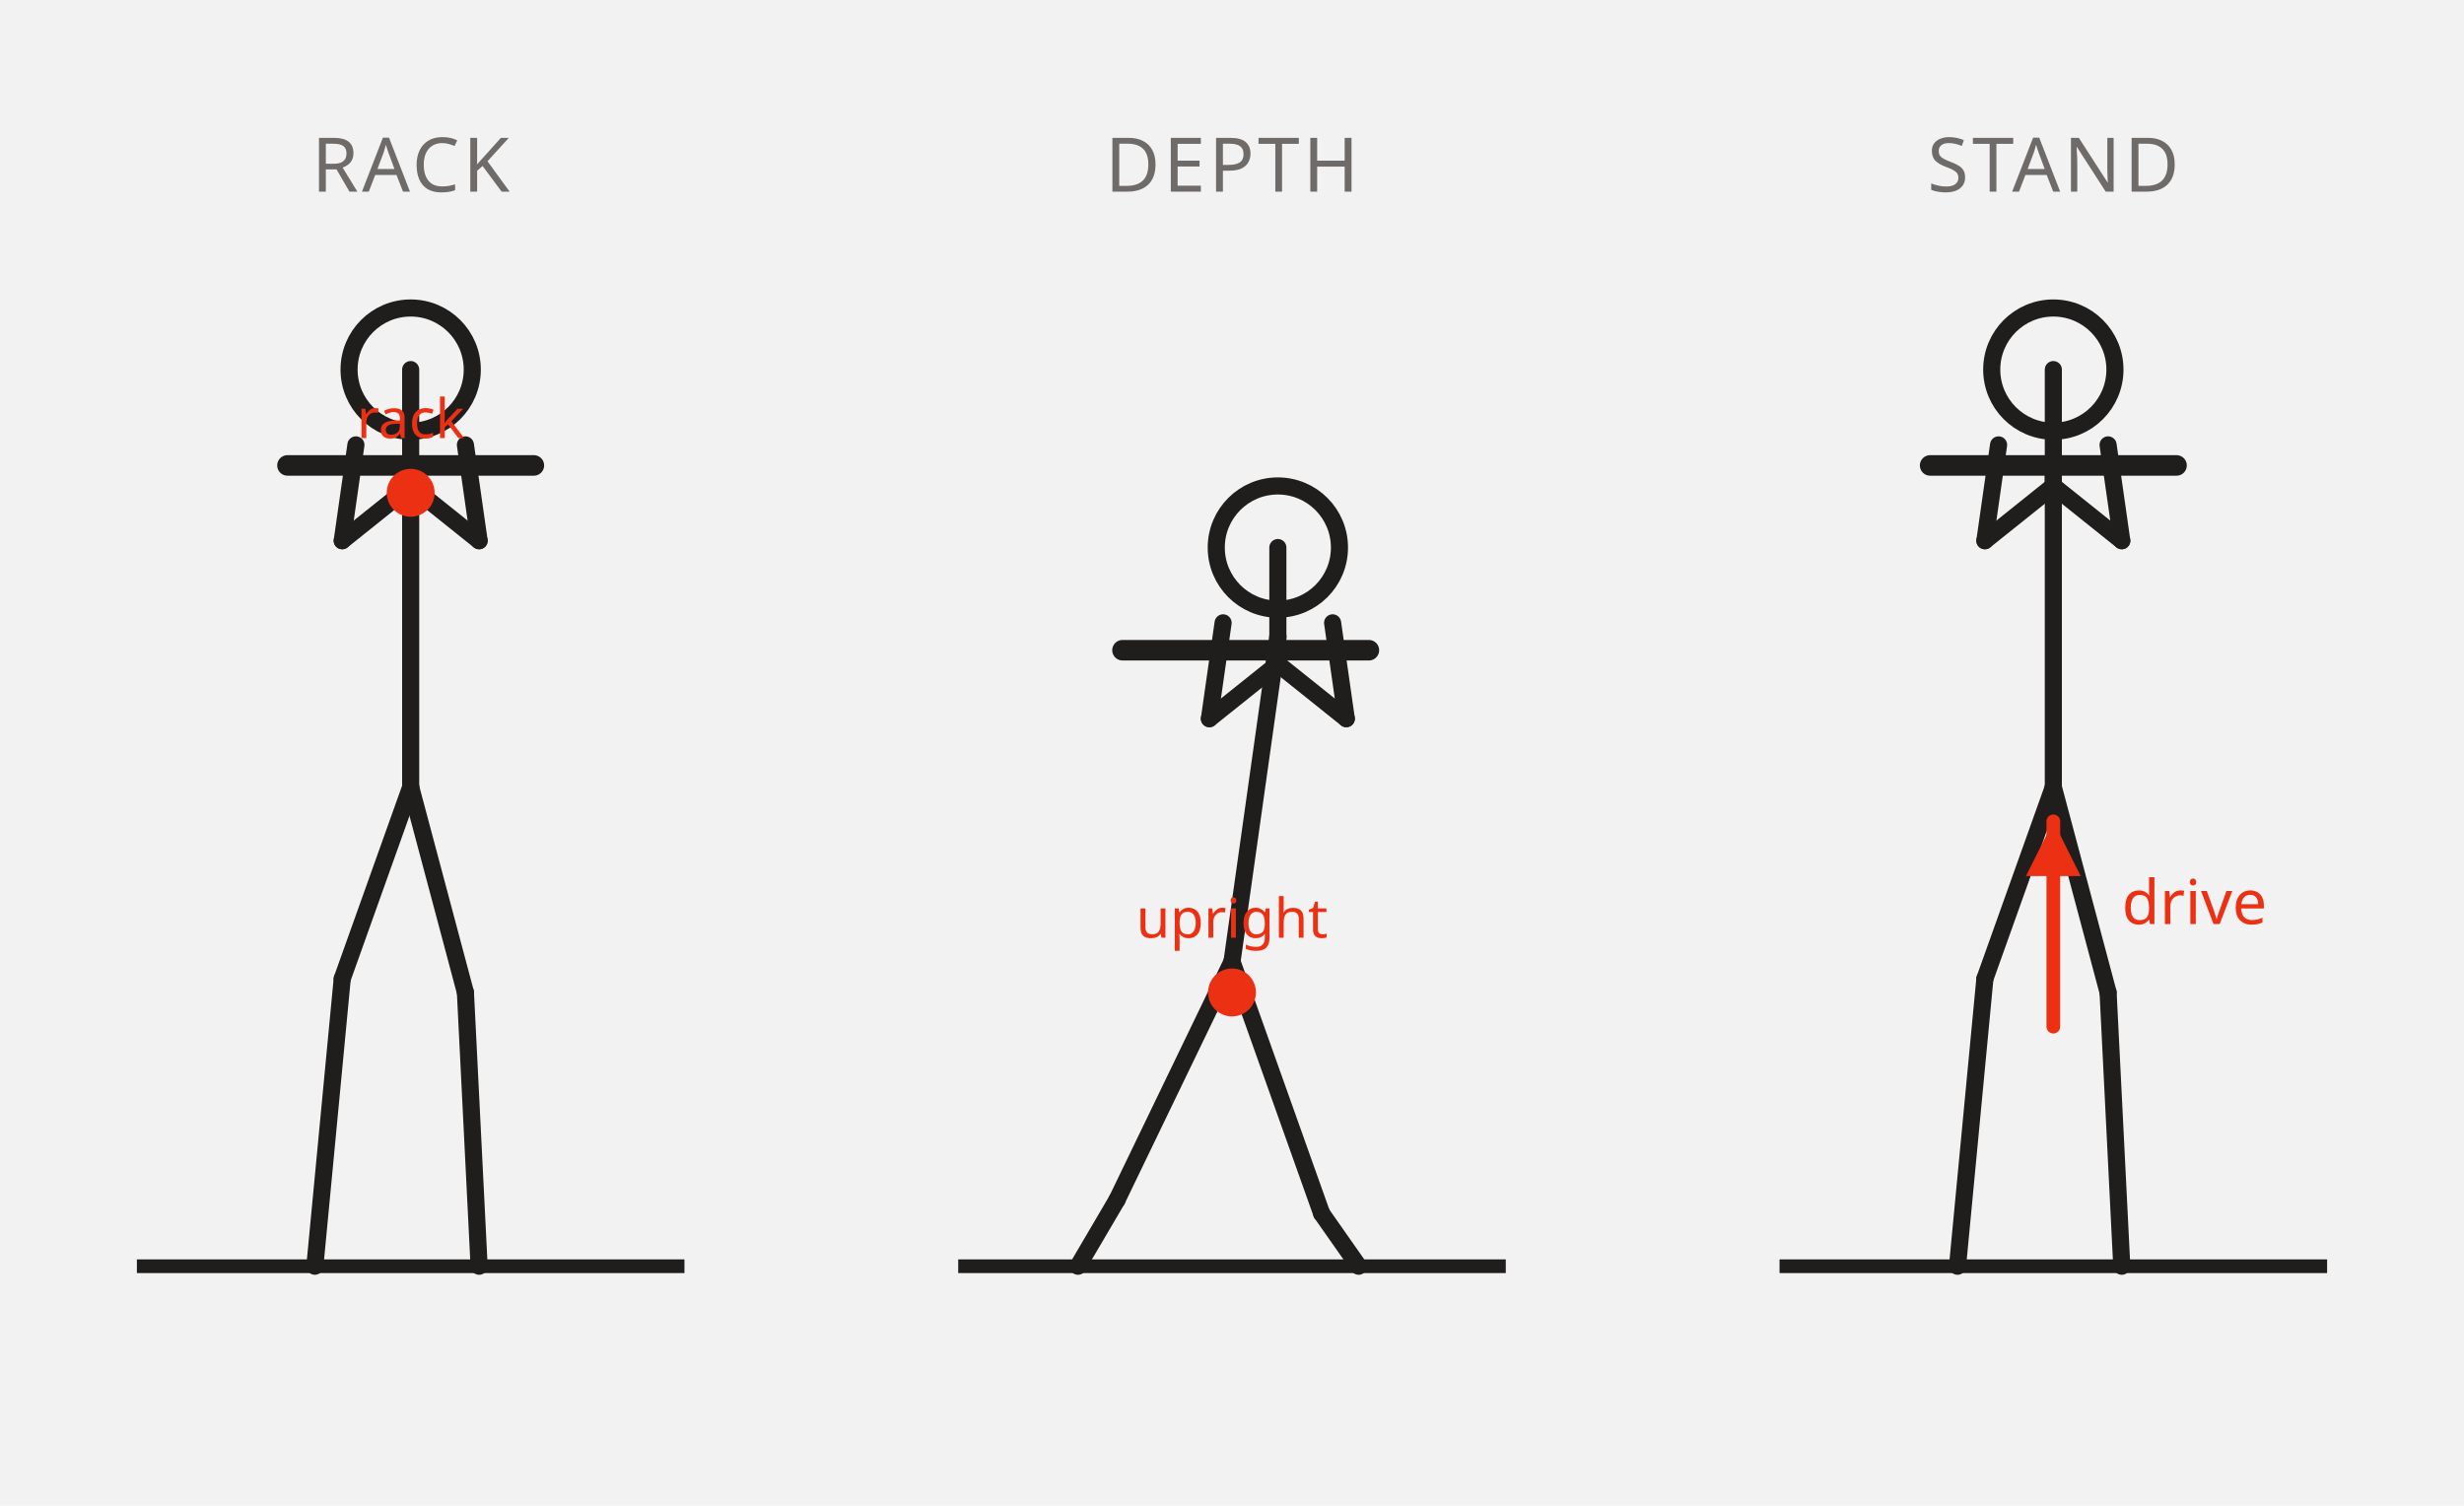
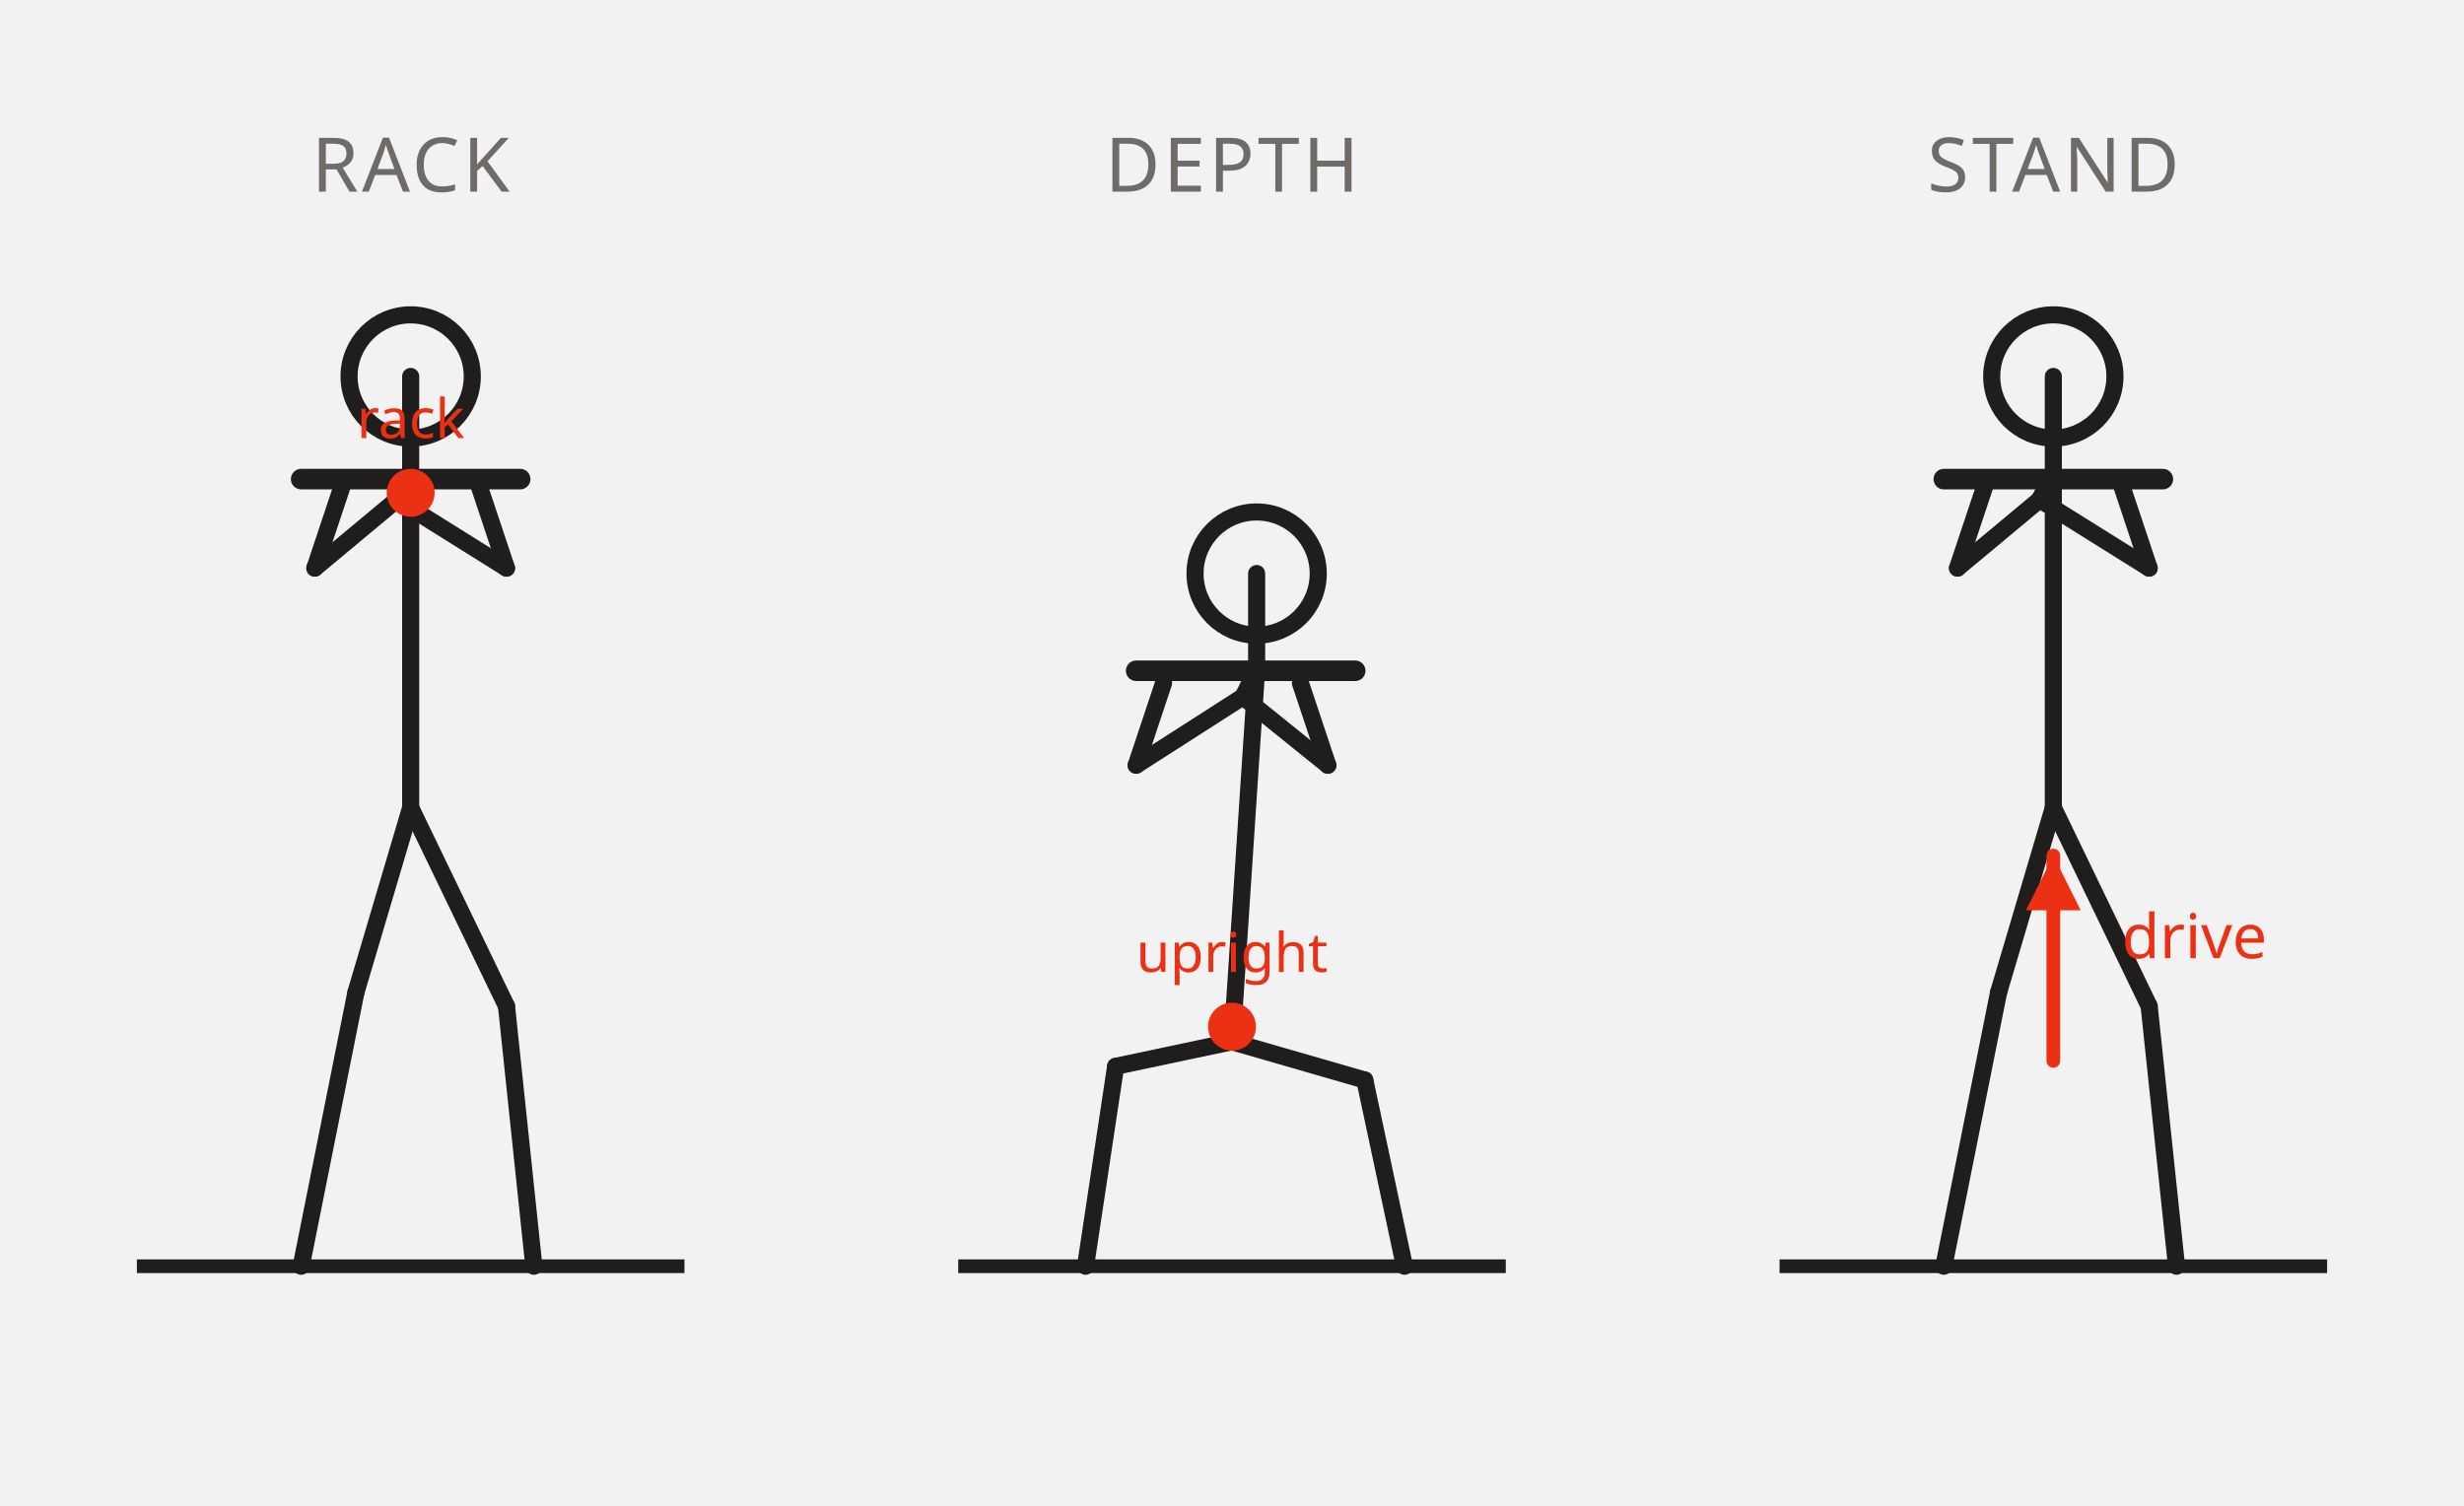
<svg xmlns="http://www.w3.org/2000/svg" viewBox="0 0 360 220" fill="none" role="img" aria-label="Front squat: rack, depth, stand">
  <rect width="360" height="220" fill="#f3f2f2" />
  <text x="60" y="28" text-anchor="middle" fill="#6f6b69" font-family="Archivo, system-ui, sans-serif" font-size="11" letter-spacing="0.5">RACK</text>
  <text x="180" y="28" text-anchor="middle" fill="#6f6b69" font-family="Archivo, system-ui, sans-serif" font-size="11" letter-spacing="0.5">DEPTH</text>
  <text x="300" y="28" text-anchor="middle" fill="#6f6b69" font-family="Archivo, system-ui, sans-serif" font-size="11" letter-spacing="0.5">STAND</text>
  <line x1="20" y1="185" x2="100" y2="185" stroke="#201e1d" stroke-width="2" />
  <line x1="140" y1="185" x2="220" y2="185" stroke="#201e1d" stroke-width="2" />
  <line x1="260" y1="185" x2="340" y2="185" stroke="#201e1d" stroke-width="2" />
  <g stroke="#201e1d" stroke-width="2.5" stroke-linecap="round" stroke-linejoin="round" fill="none">
-     <circle cx="60" cy="54" r="9" />
-     <line x1="60" y1="54" x2="60" y2="67" />
-     <line x1="60" y1="67" x2="60" y2="115" />
-     <line x1="60" y1="67" x2="60" y2="71" />
-     <line x1="60" y1="71" x2="50" y2="79" />
-     <line x1="50" y1="79" x2="52" y2="65" />
-     <line x1="60" y1="71" x2="70" y2="79" />
-     <line x1="70" y1="79" x2="68" y2="65" />
-     <line x1="60" y1="115" x2="50" y2="143" />
-     <line x1="50" y1="143" x2="46" y2="185" />
-     <line x1="60" y1="115" x2="68" y2="145" />
-     <line x1="68" y1="145" x2="70" y2="185" />
+     <circle cx="60" cy="55" r="9" />
+     <line x1="60" y1="55" x2="60" y2="69" />
+     <line x1="60" y1="69" x2="60" y2="118" />
+     <line x1="60" y1="69" x2="58" y2="73" />
+     <line x1="58" y1="73" x2="46" y2="83" />
+     <line x1="46" y1="83" x2="50" y2="71" />
+     <line x1="58" y1="73" x2="74" y2="83" />
+     <line x1="74" y1="83" x2="70" y2="71" />
+     <line x1="60" y1="118" x2="52" y2="145" />
+     <line x1="52" y1="145" x2="44" y2="185" />
+     <line x1="60" y1="118" x2="74" y2="147" />
+     <line x1="74" y1="147" x2="78" y2="185" />
  </g>
-   <line x1="42" y1="68" x2="78" y2="68" stroke="#201e1d" stroke-width="3" stroke-linecap="round" />
+   <line x1="44" y1="70" x2="76" y2="70" stroke="#201e1d" stroke-width="3" stroke-linecap="round" />
  <circle cx="60" cy="72" r="3.5" fill="#ec3013" />
  <text x="60" y="64" text-anchor="middle" fill="#ec3013" font-family="Archivo, system-ui, sans-serif" font-size="8">rack</text>
  <g stroke="#201e1d" stroke-width="2.5" stroke-linecap="round" stroke-linejoin="round" fill="none">
-     <circle cx="186.7" cy="80" r="9" />
-     <line x1="186.7" y1="80" x2="186.7" y2="93" />
-     <line x1="186.7" y1="93" x2="180" y2="140.5" />
-     <line x1="186.7" y1="93" x2="186.7" y2="97" />
-     <line x1="186.7" y1="97" x2="176.7" y2="105" />
-     <line x1="176.7" y1="105" x2="178.7" y2="91" />
-     <line x1="186.7" y1="97" x2="196.7" y2="105" />
-     <line x1="196.7" y1="105" x2="194.7" y2="91" />
-     <line x1="180" y1="140.5" x2="163.2" y2="175.3" />
-     <line x1="163.2" y1="175.3" x2="157.5" y2="185" />
-     <line x1="180" y1="140.5" x2="193.1" y2="177.3" />
-     <line x1="193.1" y1="177.3" x2="198.5" y2="185" />
+     <circle cx="183.6" cy="83.8" r="9" />
+     <line x1="183.6" y1="83.8" x2="183.6" y2="97.8" />
+     <line x1="183.6" y1="97.8" x2="180" y2="152.2" />
+     <line x1="183.6" y1="97.8" x2="181.6" y2="101.8" />
+     <line x1="181.6" y1="101.8" x2="166" y2="111.8" />
+     <line x1="166" y1="111.8" x2="170" y2="99.8" />
+     <line x1="181.6" y1="101.8" x2="194" y2="111.8" />
+     <line x1="194" y1="111.8" x2="190" y2="99.8" />
+     <line x1="180" y1="152.2" x2="163" y2="155.8" />
+     <line x1="163" y1="155.8" x2="158.6" y2="185" />
+     <line x1="180" y1="152.2" x2="199.4" y2="157.8" />
+     <line x1="199.4" y1="157.8" x2="205.2" y2="185" />
  </g>
-   <line x1="164" y1="95" x2="200" y2="95" stroke="#201e1d" stroke-width="3" stroke-linecap="round" />
-   <circle cx="180" cy="145" r="3.5" fill="#ec3013" />
-   <text x="180" y="137" text-anchor="middle" fill="#ec3013" font-family="Archivo, system-ui, sans-serif" font-size="8">upright</text>
+   <line x1="166" y1="98" x2="198" y2="98" stroke="#201e1d" stroke-width="3" stroke-linecap="round" />
+   <circle cx="180" cy="150" r="3.5" fill="#ec3013" />
+   <text x="180" y="142" text-anchor="middle" fill="#ec3013" font-family="Archivo, system-ui, sans-serif" font-size="8">upright</text>
  <g stroke="#201e1d" stroke-width="2.5" stroke-linecap="round" stroke-linejoin="round" fill="none">
-     <circle cx="300" cy="54" r="9" />
-     <line x1="300" y1="54" x2="300" y2="67" />
-     <line x1="300" y1="67" x2="300" y2="115" />
-     <line x1="300" y1="67" x2="300" y2="71" />
-     <line x1="300" y1="71" x2="290" y2="79" />
-     <line x1="290" y1="79" x2="292" y2="65" />
-     <line x1="300" y1="71" x2="310" y2="79" />
-     <line x1="310" y1="79" x2="308" y2="65" />
-     <line x1="300" y1="115" x2="290" y2="143" />
-     <line x1="290" y1="143" x2="286" y2="185" />
-     <line x1="300" y1="115" x2="308" y2="145" />
-     <line x1="308" y1="145" x2="310" y2="185" />
+     <circle cx="300" cy="55" r="9" />
+     <line x1="300" y1="55" x2="300" y2="69" />
+     <line x1="300" y1="69" x2="300" y2="118" />
+     <line x1="300" y1="69" x2="298" y2="73" />
+     <line x1="298" y1="73" x2="286" y2="83" />
+     <line x1="286" y1="83" x2="290" y2="71" />
+     <line x1="298" y1="73" x2="314" y2="83" />
+     <line x1="314" y1="83" x2="310" y2="71" />
+     <line x1="300" y1="118" x2="292" y2="145" />
+     <line x1="292" y1="145" x2="284" y2="185" />
+     <line x1="300" y1="118" x2="314" y2="147" />
+     <line x1="314" y1="147" x2="318" y2="185" />
  </g>
-   <line x1="282" y1="68" x2="318" y2="68" stroke="#201e1d" stroke-width="3" stroke-linecap="round" />
-   <path d="M300 150 L300 120" stroke="#ec3013" stroke-width="2" stroke-linecap="round" />
-   <polygon points="300,120 304,128 296,128" fill="#ec3013" />
-   <text x="310" y="135" fill="#ec3013" font-family="Archivo, system-ui, sans-serif" font-size="9">drive</text>
+   <line x1="284" y1="70" x2="316" y2="70" stroke="#201e1d" stroke-width="3" stroke-linecap="round" />
+   <path d="M300 155 L300 125" stroke="#ec3013" stroke-width="2" stroke-linecap="round" />
+   <polygon points="300,125 304,133 296,133" fill="#ec3013" />
+   <text x="310" y="140" fill="#ec3013" font-family="Archivo, system-ui, sans-serif" font-size="9">drive</text>
</svg>
